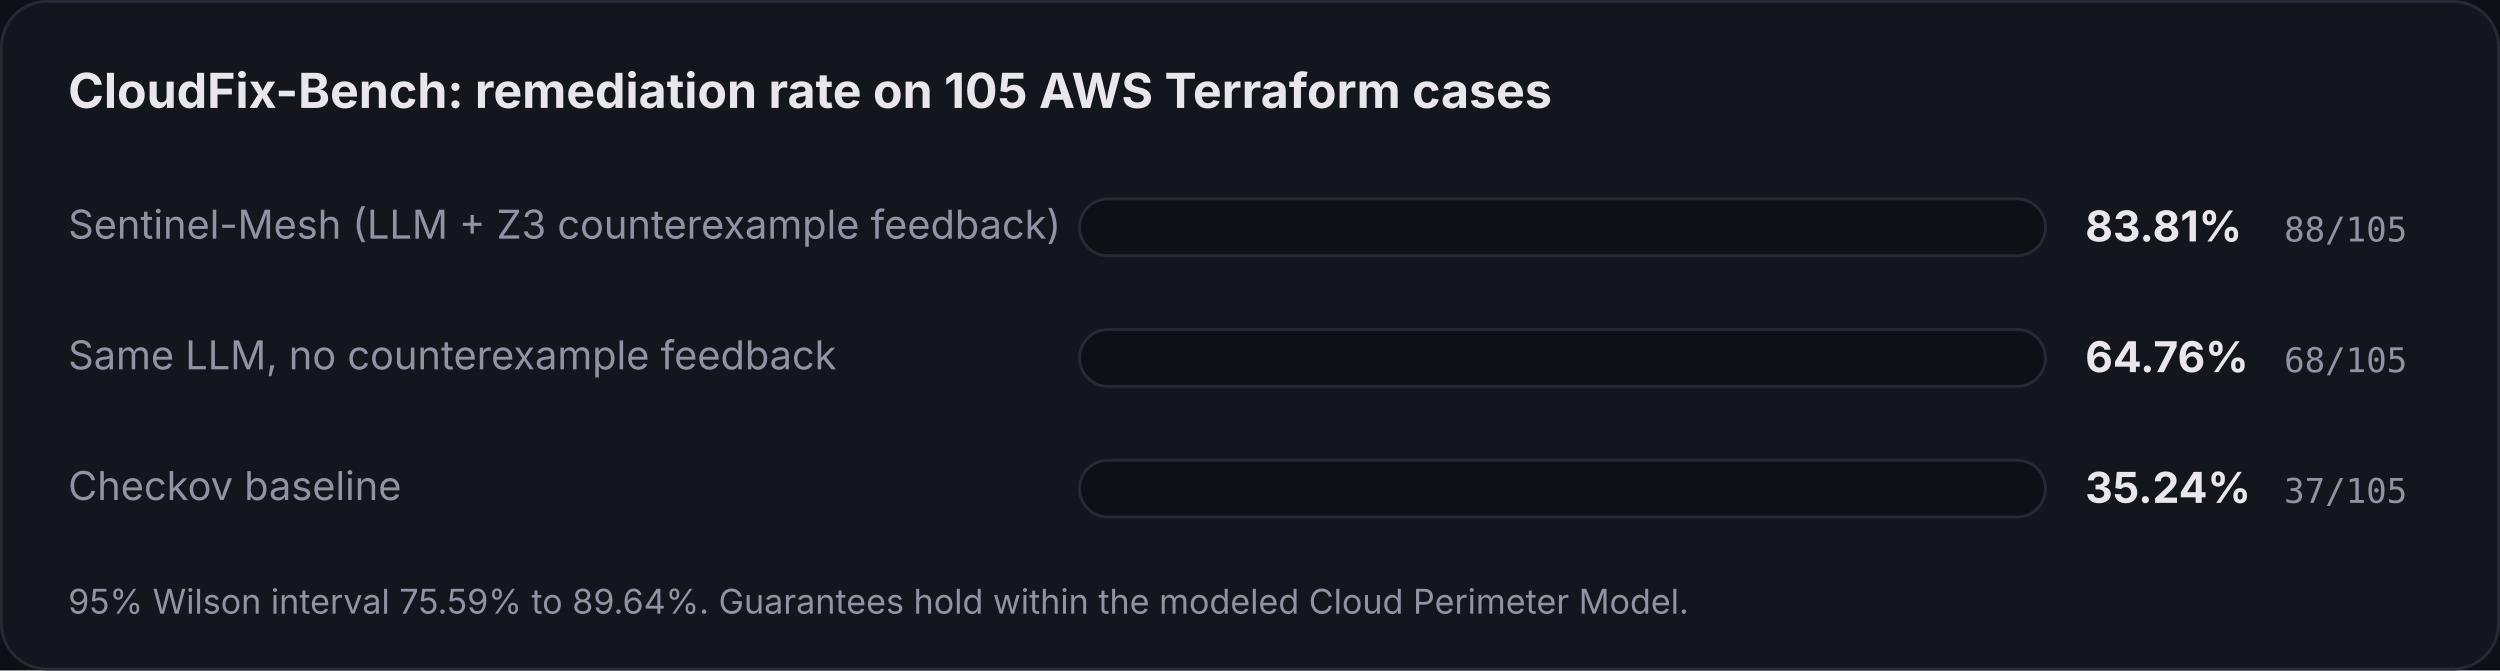
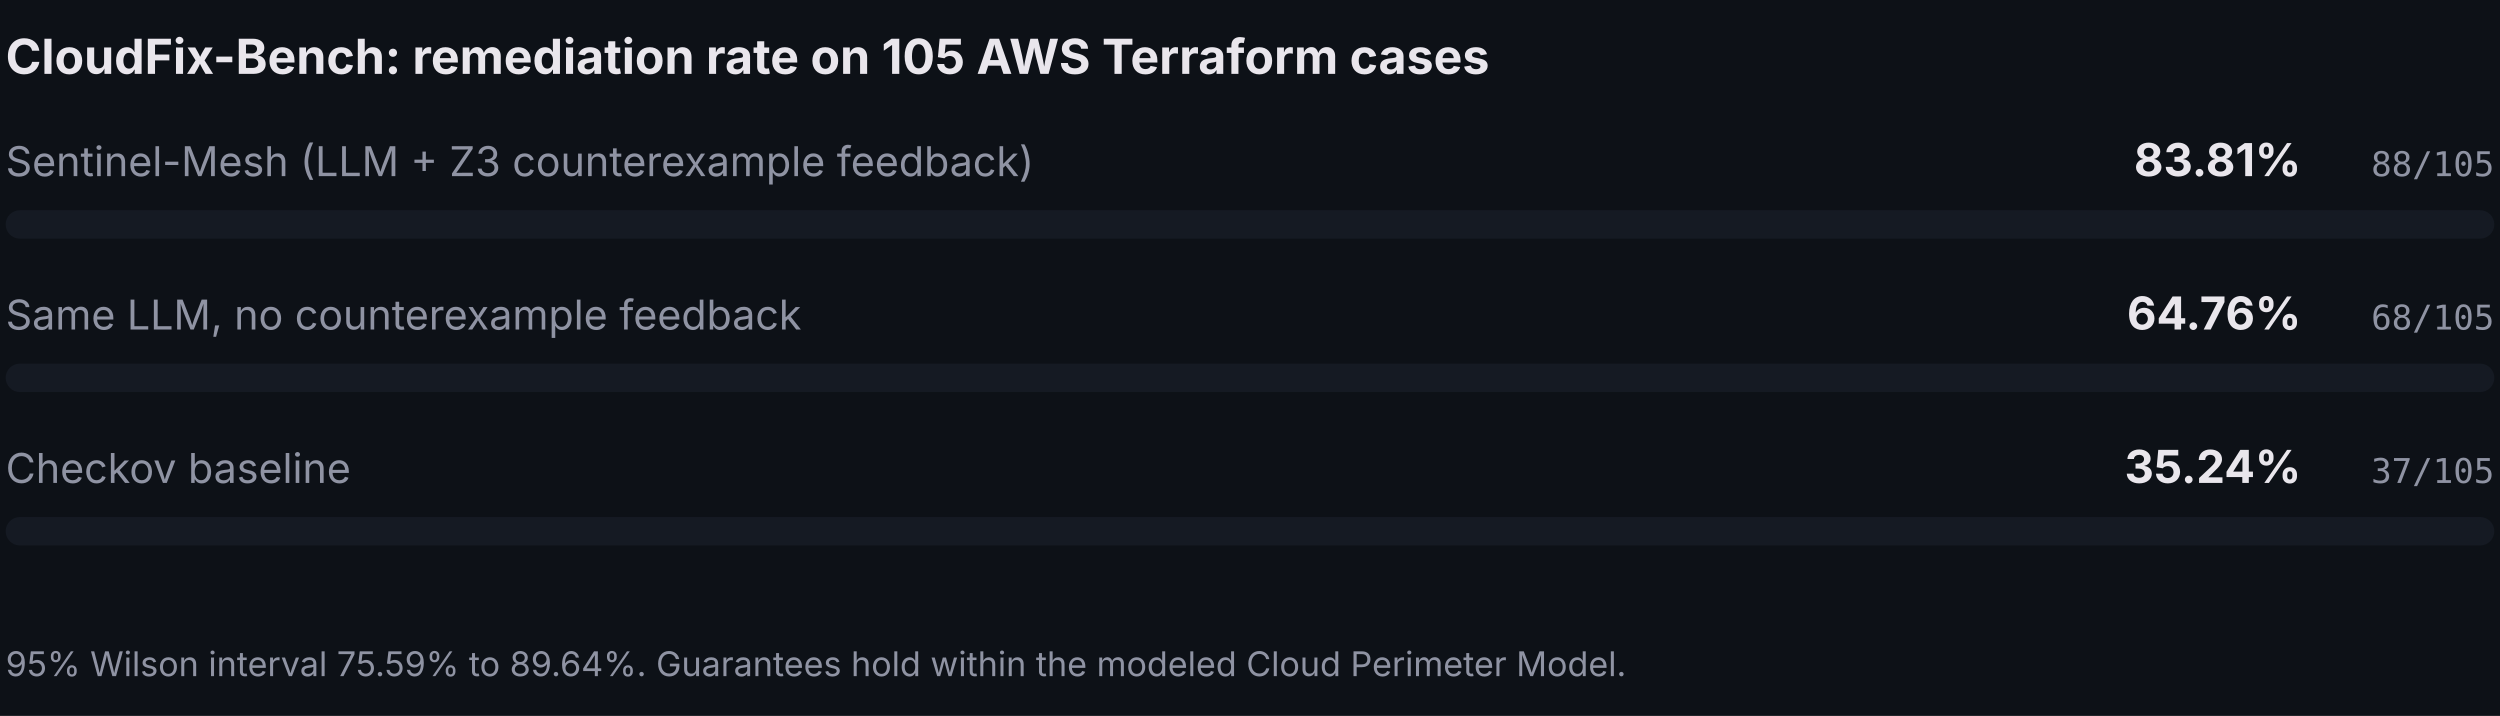
- <svg xmlns="http://www.w3.org/2000/svg" width="880" height="236" viewBox="0 0 880 236" role="img" aria-label="CloudFix-Bench results: 83.81% vs 64.76% vs 35.24%">
-   <style>.sans{font-family:'Inter','Segoe UI','Helvetica Neue',-apple-system,BlinkMacSystemFont,Roboto,Arial,sans-serif}.mono{font-family:ui-monospace,'SFMono-Regular','JetBrains Mono',Menlo,Consolas,monospace}.fg{fill:#E9E6EC}.muted{fill:#8F93A3}.pink{fill:#E6B8CB}.rose{fill:#D69DB5}.hi{fill:#9C5B78}@keyframes up{from{opacity:0;transform:translateY(10px)}to{opacity:1;transform:none}}.up{opacity:0;animation:up .8s cubic-bezier(.2,.7,.2,1) forwards}@keyframes pulse{0%,100%{opacity:1}50%{opacity:.25}}.pulse{animation:pulse 2.4s ease-in-out infinite}@keyframes float{0%,100%{transform:translateY(0)}50%{transform:translateY(-4px)}}.float{animation:float 4s ease-in-out infinite}@media (prefers-reduced-motion:reduce){.up{opacity:1;animation:none}.pulse,.float{animation:none}}.bt{font-size:17px;font-weight:700}.bl{font-size:14px}.bv{font-size:15px;font-weight:700}.bn{font-size:12px}</style>
-   <rect width="880" height="236" fill="#0E1015" />
-   <rect x=".5" y=".5" width="879" height="235" rx="16" fill="#14161D" stroke="#272A35" />
-   <text x="24" y="38" class="sans bt fg">CloudFix-Bench: remediation rate on 105 AWS Terraform cases</text>
-   <text x="24" y="84" class="sans bl muted">Sentinel-Mesh (LLM + Z3 counterexample feedback)</text>
-   <rect x="380" y="70" width="340" height="20" rx="10" fill="#0E1015" stroke="#272A35" />
-   <rect x="380" y="70" width="0" height="20" rx="10" fill="#E6B8CB">
-     <animate attributeName="width" from="0" to="285" begin="0.30s" dur="1.4s" fill="freeze" calcMode="spline" keyTimes="0;1" keySplines=".2 .7 .2 1" />
+ <svg xmlns="http://www.w3.org/2000/svg" width="880" height="252" viewBox="0 0 880 252" role="img" aria-label="CloudFix-Bench results: 83.81% vs 64.76% vs 35.24%">
+   <style>.sans{font-family:'Inter','Segoe UI','Helvetica Neue',-apple-system,BlinkMacSystemFont,Roboto,Arial,sans-serif}.mono{font-family:ui-monospace,'SFMono-Regular','JetBrains Mono',Menlo,Consolas,monospace}.fg{fill:#E9E6EC}.muted{fill:#8F93A3}.pink{fill:#E6B8CB}.rose{fill:#D69DB5}@keyframes up{from{opacity:0;transform:translateY(10px)}to{opacity:1;transform:none}}.up{opacity:0;animation:up .9s cubic-bezier(.2,.7,.2,1) forwards}@keyframes float{0%,100%{transform:translateY(0)}50%{transform:translateY(-4px)}}.float{animation:float 5s ease-in-out infinite}@media (prefers-reduced-motion:reduce){.up{opacity:1;animation:none}.float{animation:none}}.bt{font-size:17px;font-weight:700}.bl{font-size:14.5px}.bv{font-size:16px;font-weight:700}.bn{font-size:12px}</style>
+   <defs />
+   <rect width="880" height="252" fill="#0D1117" />
+   <text x="2" y="26" class="sans bt fg">CloudFix-Bench: remediation rate on 105 AWS Terraform cases</text>
+   <text x="2" y="62" class="sans bl muted">Sentinel-Mesh (LLM + Z3 counterexample feedback)</text>
+   <text x="810" y="62" text-anchor="end" class="sans bv fg">83.81%</text>
+   <text x="878" y="62" text-anchor="end" class="mono bn muted">88/105</text>
+   <rect x="2" y="74" width="876" height="10" rx="5" fill="#151A23" />
+   <rect x="2" y="74" width="0" height="10" rx="5" fill="#E6B8CB">
+     <animate attributeName="width" from="0" to="734" begin="0.30s" dur="1.6s" fill="freeze" calcMode="spline" keyTimes="0;1" keySplines=".2 .7 .2 1" />
  </rect>
-   <text x="734" y="85" class="sans bv fg">83.81%</text>
-   <text x="804" y="85" class="mono bn muted">88/105</text>
-   <text x="24" y="130" class="sans bl muted">Same LLM, no counterexample feedback</text>
-   <rect x="380" y="116" width="340" height="20" rx="10" fill="#0E1015" stroke="#272A35" />
-   <rect x="380" y="116" width="0" height="20" rx="10" fill="#9C5B78">
-     <animate attributeName="width" from="0" to="220" begin="0.55s" dur="1.4s" fill="freeze" calcMode="spline" keyTimes="0;1" keySplines=".2 .7 .2 1" />
+   <text x="2" y="116" class="sans bl muted">Same LLM, no counterexample feedback</text>
+   <text x="810" y="116" text-anchor="end" class="sans bv fg">64.76%</text>
+   <text x="878" y="116" text-anchor="end" class="mono bn muted">68/105</text>
+   <rect x="2" y="128" width="876" height="10" rx="5" fill="#151A23" />
+   <rect x="2" y="128" width="0" height="10" rx="5" fill="#9C5B78">
+     <animate attributeName="width" from="0" to="567" begin="0.55s" dur="1.6s" fill="freeze" calcMode="spline" keyTimes="0;1" keySplines=".2 .7 .2 1" />
  </rect>
-   <text x="734" y="131" class="sans bv fg">64.76%</text>
-   <text x="804" y="131" class="mono bn muted">68/105</text>
-   <text x="24" y="176" class="sans bl muted">Checkov baseline</text>
-   <rect x="380" y="162" width="340" height="20" rx="10" fill="#0E1015" stroke="#272A35" />
-   <rect x="380" y="162" width="0" height="20" rx="10" fill="#4A2B3C">
-     <animate attributeName="width" from="0" to="120" begin="0.80s" dur="1.4s" fill="freeze" calcMode="spline" keyTimes="0;1" keySplines=".2 .7 .2 1" />
+   <text x="2" y="170" class="sans bl muted">Checkov baseline</text>
+   <text x="810" y="170" text-anchor="end" class="sans bv fg">35.24%</text>
+   <text x="878" y="170" text-anchor="end" class="mono bn muted">37/105</text>
+   <rect x="2" y="182" width="876" height="10" rx="5" fill="#151A23" />
+   <rect x="2" y="182" width="0" height="10" rx="5" fill="#4A2B3C">
+     <animate attributeName="width" from="0" to="309" begin="0.80s" dur="1.6s" fill="freeze" calcMode="spline" keyTimes="0;1" keySplines=".2 .7 .2 1" />
  </rect>
-   <text x="734" y="177" class="sans bv fg">35.24%</text>
-   <text x="804" y="177" class="mono bn muted">37/105</text>
-   <text x="24" y="216" class="sans bn muted">95% Wilson interval 75.59% to 89.64%. Guarantees hold within the modeled Cloud Perimeter Model.</text>
+   <text x="2" y="238" class="sans bn muted">95% Wilson interval 75.59% to 89.64%. Guarantees hold within the modeled Cloud Perimeter Model.</text>
</svg>
